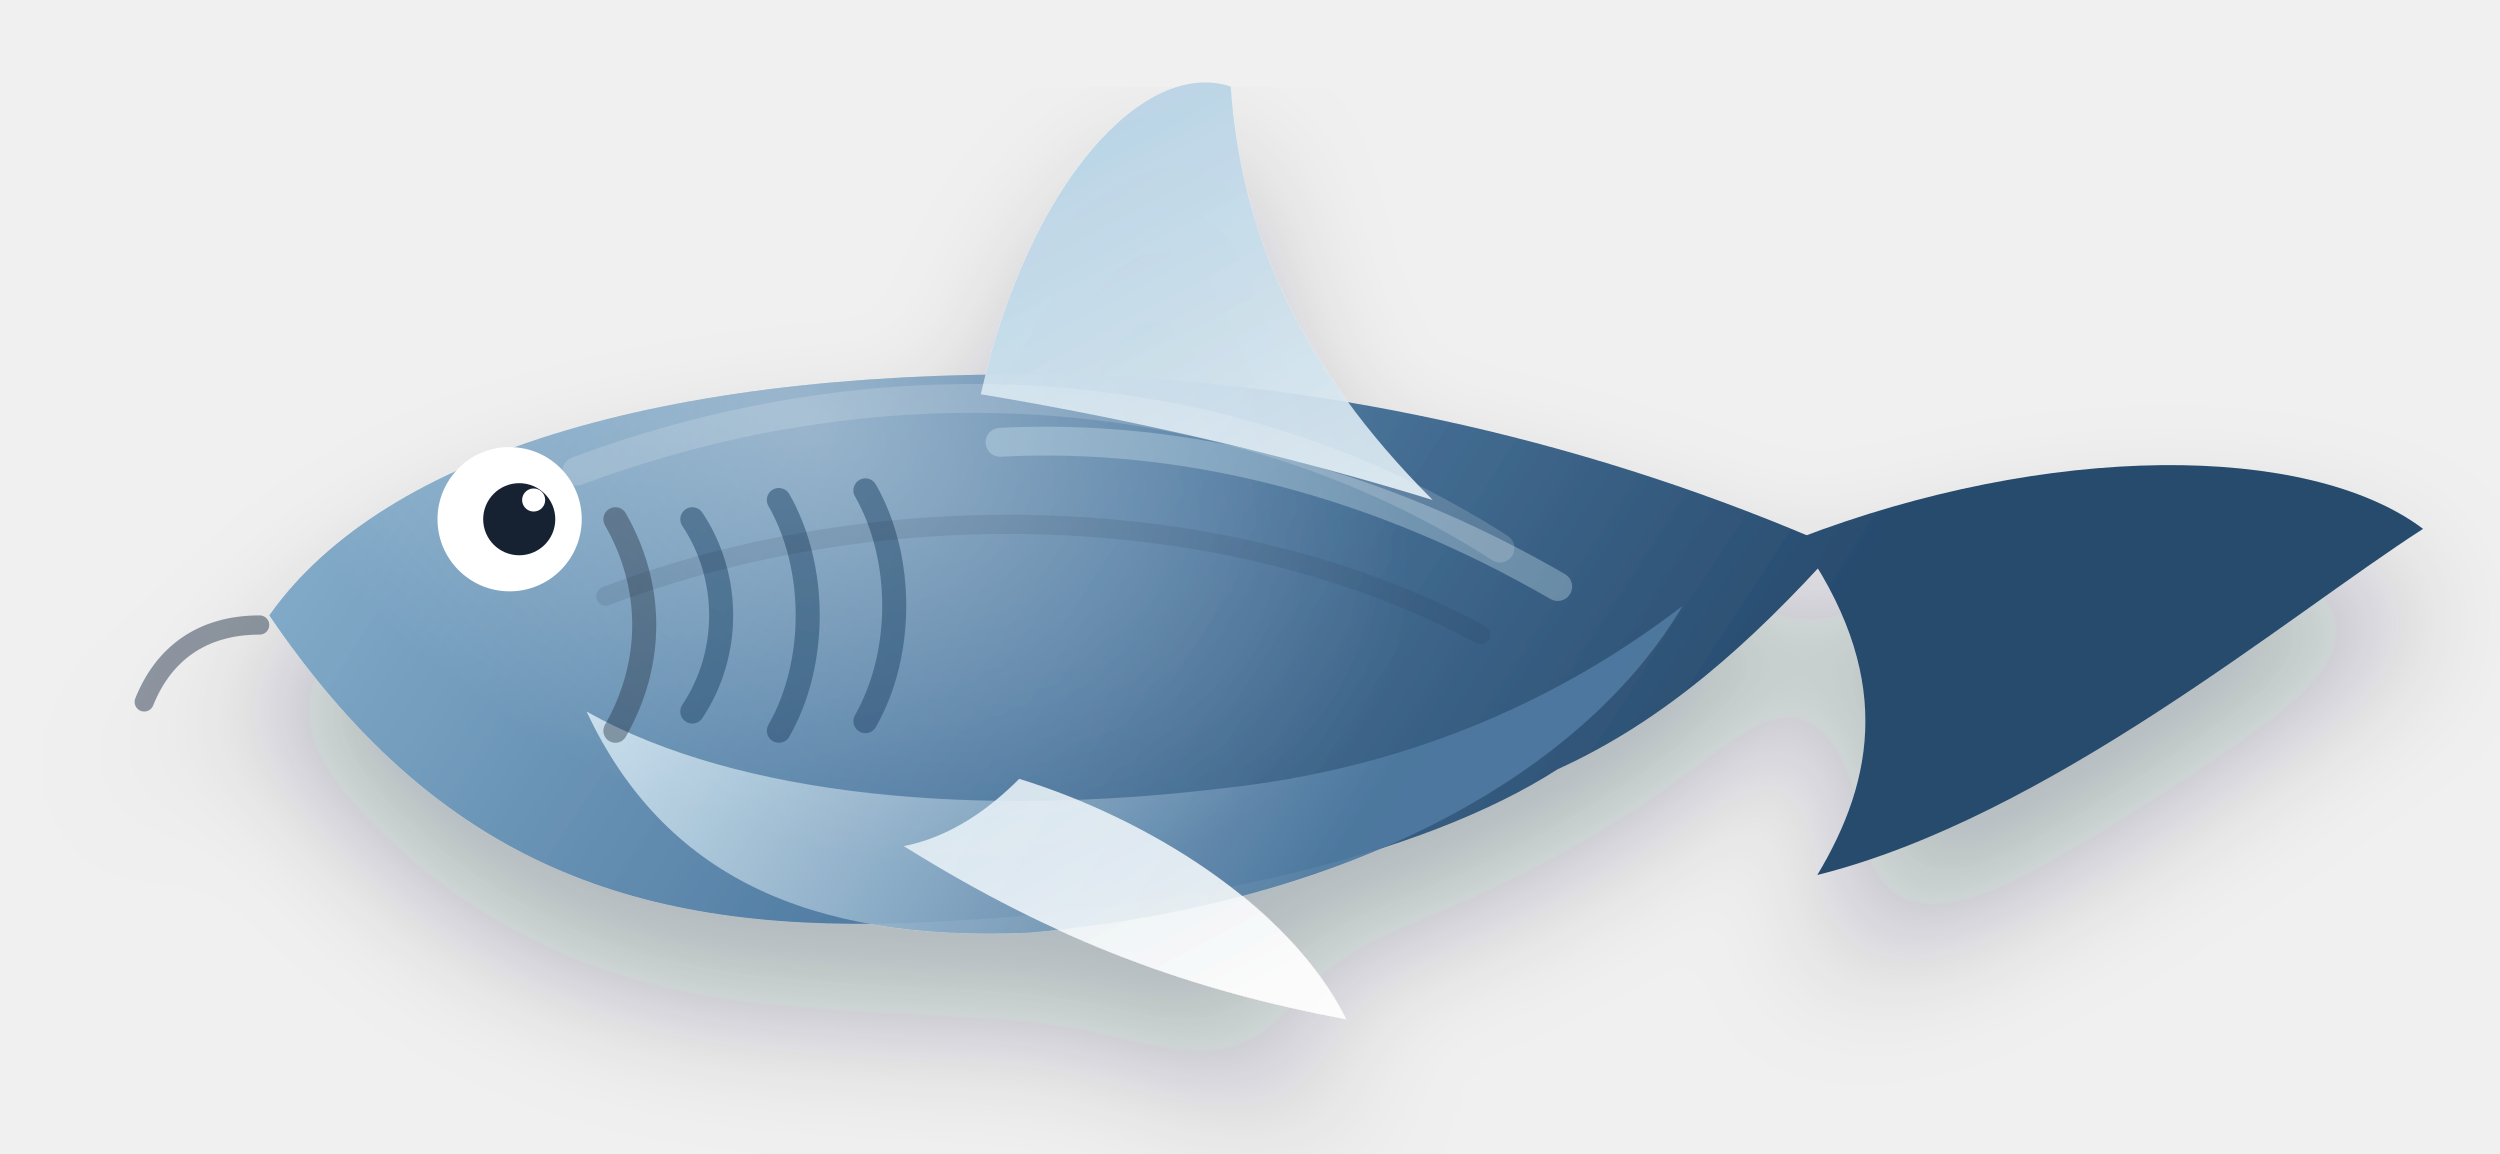
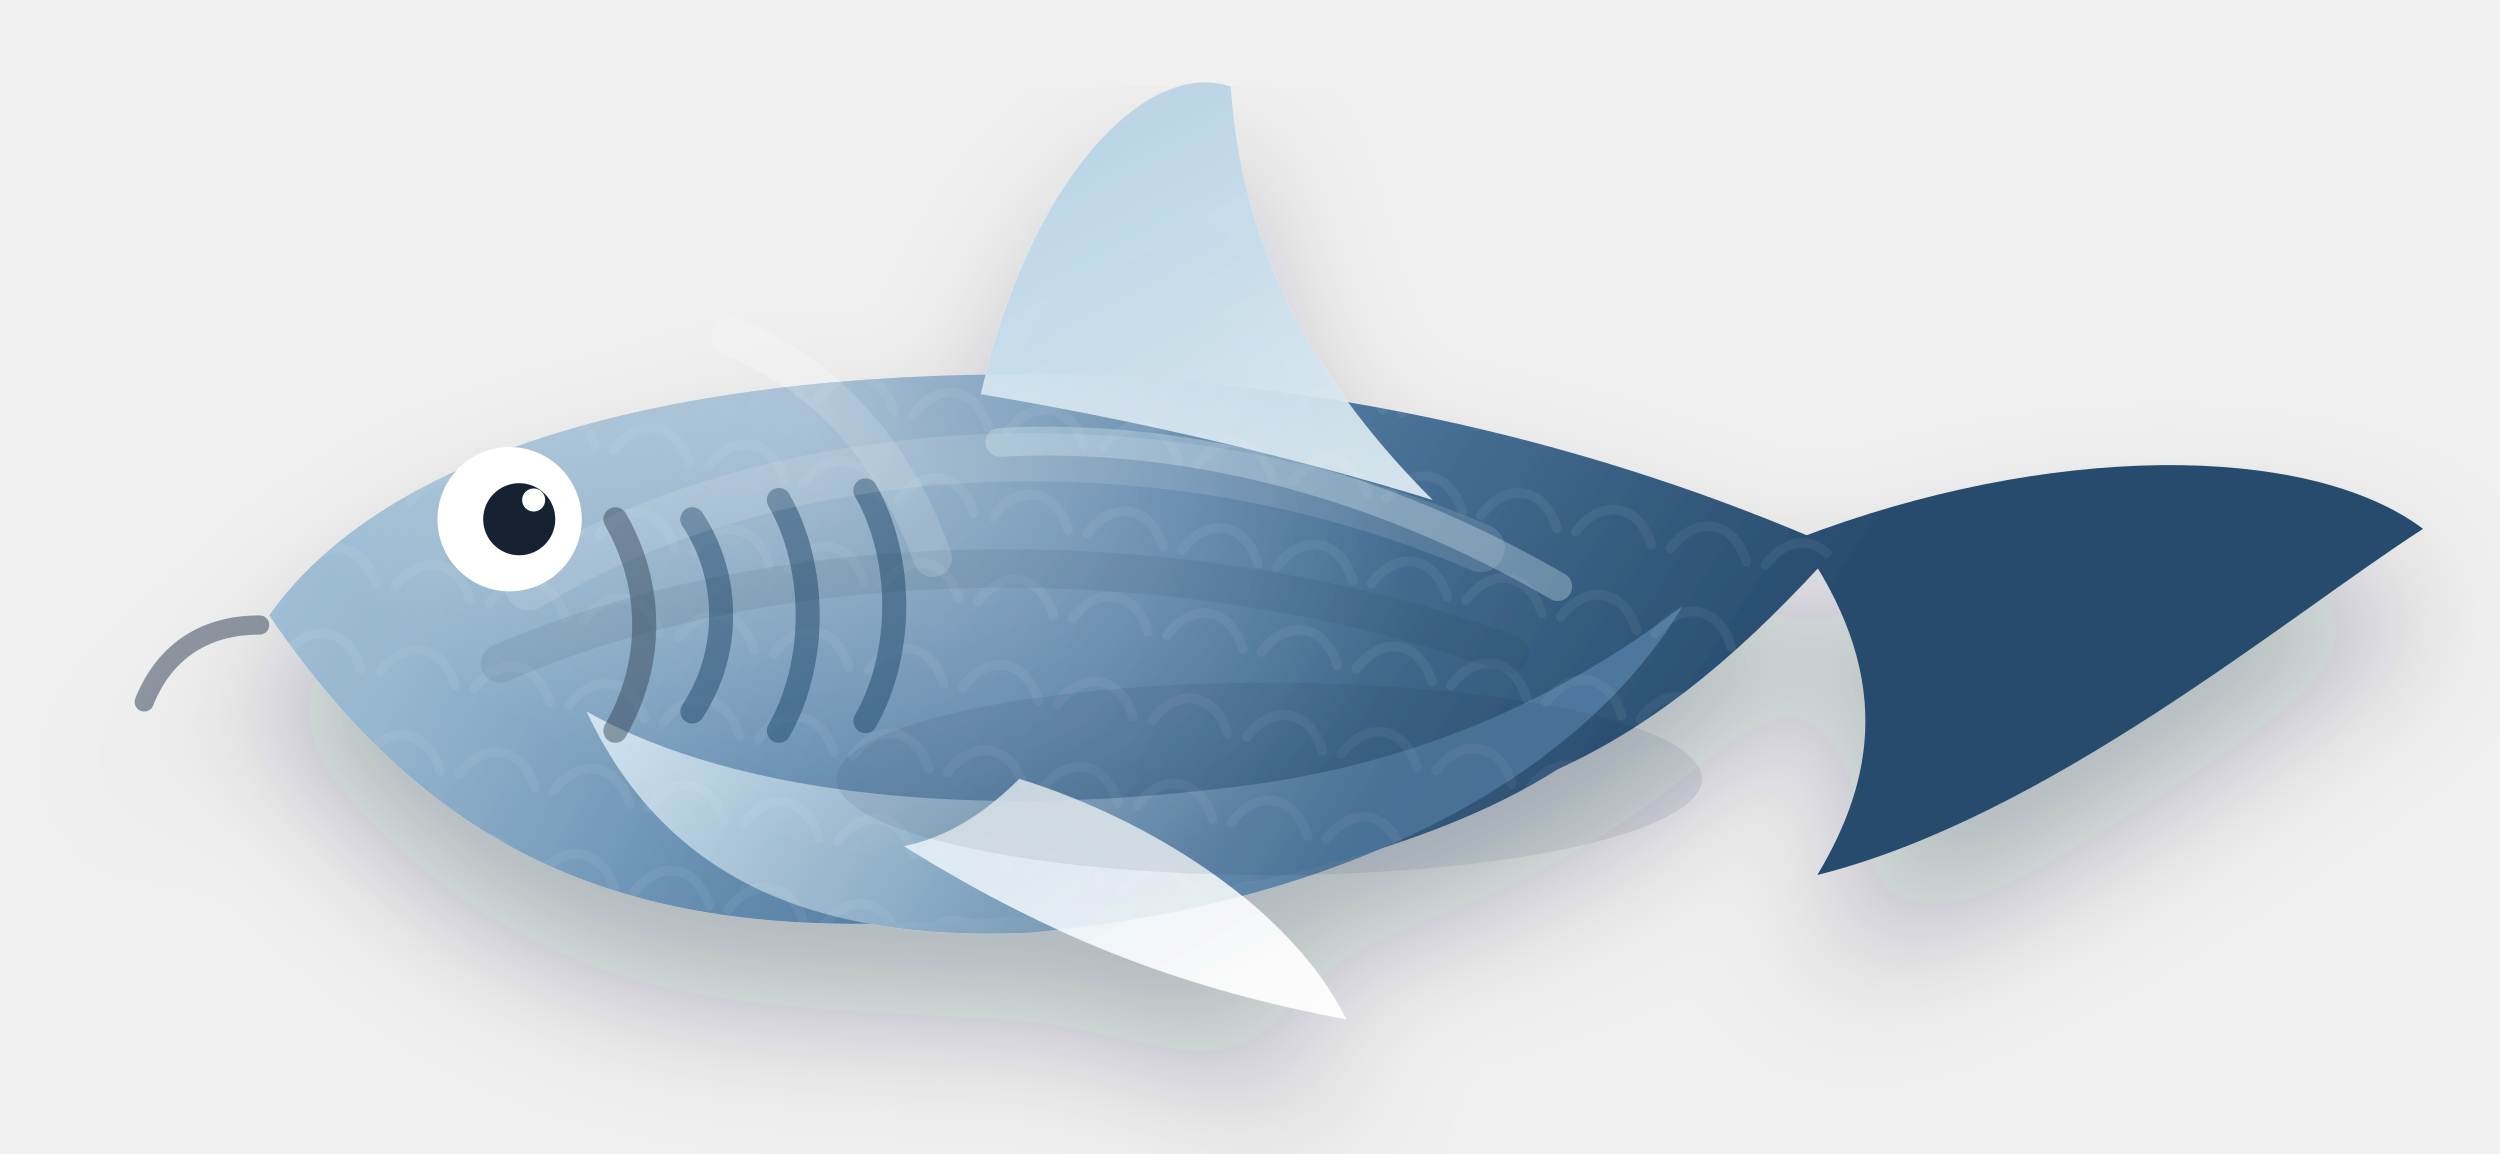
<svg xmlns="http://www.w3.org/2000/svg" width="520" height="240" viewBox="0 0 520 240" fill="none">
  <defs>
    <linearGradient id="shark-skin" x1="72" y1="40" x2="330" y2="208" gradientUnits="userSpaceOnUse">
      <stop stop-color="#8db5d1" />
      <stop offset="0.58" stop-color="#4f7aa1" />
      <stop offset="1" stop-color="#274b6d" />
    </linearGradient>
    <linearGradient id="shark-belly" x1="126" y1="118" x2="262" y2="202" gradientUnits="userSpaceOnUse">
      <stop stop-color="#dbeef7" />
      <stop offset="1" stop-color="#4f7aa1" />
    </linearGradient>
    <linearGradient id="shark-fin" x1="150" y1="34" x2="246" y2="214" gradientUnits="userSpaceOnUse">
      <stop stop-color="#aacbe0" />
      <stop offset="1" stop-color="#ffffff" />
    </linearGradient>
    <radialGradient id="shark-shine" cx="0" cy="0" r="1" gradientUnits="userSpaceOnUse" gradientTransform="translate(168 88) rotate(24) scale(132 84)">
      <stop stop-color="#ffffff" stop-opacity="0.82" />
      <stop offset="1" stop-color="#ffffff" stop-opacity="0" />
    </radialGradient>
+     <linearGradient id="shark-rim" x1="108" y1="82" x2="310" y2="170" gradientUnits="userSpaceOnUse">
+       <stop stop-color="#ffffff" stop-opacity="0.56" />
+       <stop offset="0.36" stop-color="#ffffff" stop-opacity="0.12" />
+       <stop offset="1" stop-color="#ffffff" stop-opacity="0" />
+     </linearGradient>
+     <pattern id="shark-scales" width="20" height="18" patternUnits="userSpaceOnUse" patternTransform="rotate(10)">
+       <path d="M2 16C6 8 14 8 18 16" stroke="#ffffff" stroke-opacity="0.08" stroke-width="2" stroke-linecap="round" />
+     </pattern>
    <filter id="shark-shadow" x="0" y="0" width="520" height="240" filterUnits="userSpaceOnUse">
      <feDropShadow dx="0" dy="18" stdDeviation="14" flood-color="#071a2d" flood-opacity="0.28" />
    </filter>
  </defs>
  <g filter="url(#shark-shadow)">
    <path d="M56 128C80 94 140 76 226 78C278 80 332 92 382 114C364 134 346 150 324 160C296 178 246 190 188 192C130 194 90 178 56 128Z" fill="url(#shark-skin)" />
    <path d="M122 148C154 166 204 170 254 164C292 160 324 146 350 126C330 160 282 188 214 194C168 196 138 182 122 148Z" fill="url(#shark-belly)" opacity="0.92" />
    <path d="M374 112C426 92 480 92 504 110C476 128 426 170 378 182C390 162 394 140 374 112Z" fill="url(#shark-skin)" />
    <path d="M204 82C214 38 238 12 256 18C258 48 270 76 298 104C272 96 240 88 204 82Z" fill="url(#shark-fin)" opacity="0.92" />
    <path d="M212 162C238 170 268 188 280 212C248 206 220 196 188 176C198 174 206 168 212 162Z" fill="url(#shark-fin)" opacity="0.88" />
-     <path d="M56 128C80 94 140 76 226 78C278 80 332 92 382 114C364 134 346 150 324 160C296 178 246 190 188 192C130 194 90 178 56 128Z" fill="url(#shark-shine)" opacity="0.4" />
+     <path d="M56 128C80 94 140 76 226 78C278 80 332 92 382 114C364 134 346 150 324 160C296 178 246 190 188 192C130 194 90 178 56 128Z" fill="url(#shark-shine)" opacity="0.46" />
+     <path d="M56 128C80 94 140 76 226 78C278 80 332 92 382 114C364 134 346 150 324 160C296 178 246 190 188 192C130 194 90 178 56 128Z" fill="url(#shark-scales)" opacity="0.7" />
+     <path d="M56 128C80 94 140 76 226 78C278 80 332 92 382 114C364 134 346 150 324 160C296 178 246 190 188 192C130 194 90 178 56 128Z" fill="url(#shark-rim)" opacity="0.42" />
    <path d="M144 108C152 120 152 136 144 148M162 104C170 118 170 138 162 152M180 102C188 116 188 136 180 150" stroke="#22496c" stroke-width="5" stroke-linecap="round" opacity="0.52" />
    <path d="M208 92C246 90 286 100 324 122" stroke="#d9eef7" stroke-width="6" stroke-linecap="round" opacity="0.32" />
+     <path d="M110 122C158 92 238 84 308 114" stroke="#ffffff" stroke-width="10" stroke-linecap="round" opacity="0.12" />
+     <path d="M104 138C164 112 248 112 314 136" stroke="#0f2038" stroke-width="8" stroke-linecap="round" opacity="0.08" />
+     <path d="M152 70C172 78 186 94 194 116" stroke="#ffffff" stroke-width="8" stroke-linecap="round" opacity="0.14" />
    <path d="M128 108C136 122 136 138 128 152" stroke="#233244" stroke-width="5" stroke-linecap="round" opacity="0.42" />
    <path d="M54 130C42 130 34 136 30 146" stroke="#243448" stroke-width="4" stroke-linecap="round" opacity="0.48" />
    <circle cx="106" cy="108" r="15" fill="#ffffff" />
    <circle cx="108" cy="108" r="7.5" fill="#172233" />
    <circle cx="111" cy="104" r="2.4" fill="#ffffff" />
-     <path d="M120 98C184 74 256 78 312 114" stroke="#ffffff" stroke-width="6" stroke-linecap="round" opacity="0.16" />
-     <path d="M126 124C184 102 256 104 308 132" stroke="#102138" stroke-width="4" stroke-linecap="round" opacity="0.1" />
+     <ellipse cx="264" cy="162" rx="90" ry="20" fill="#081a2f" opacity="0.08" />
  </g>
</svg>
